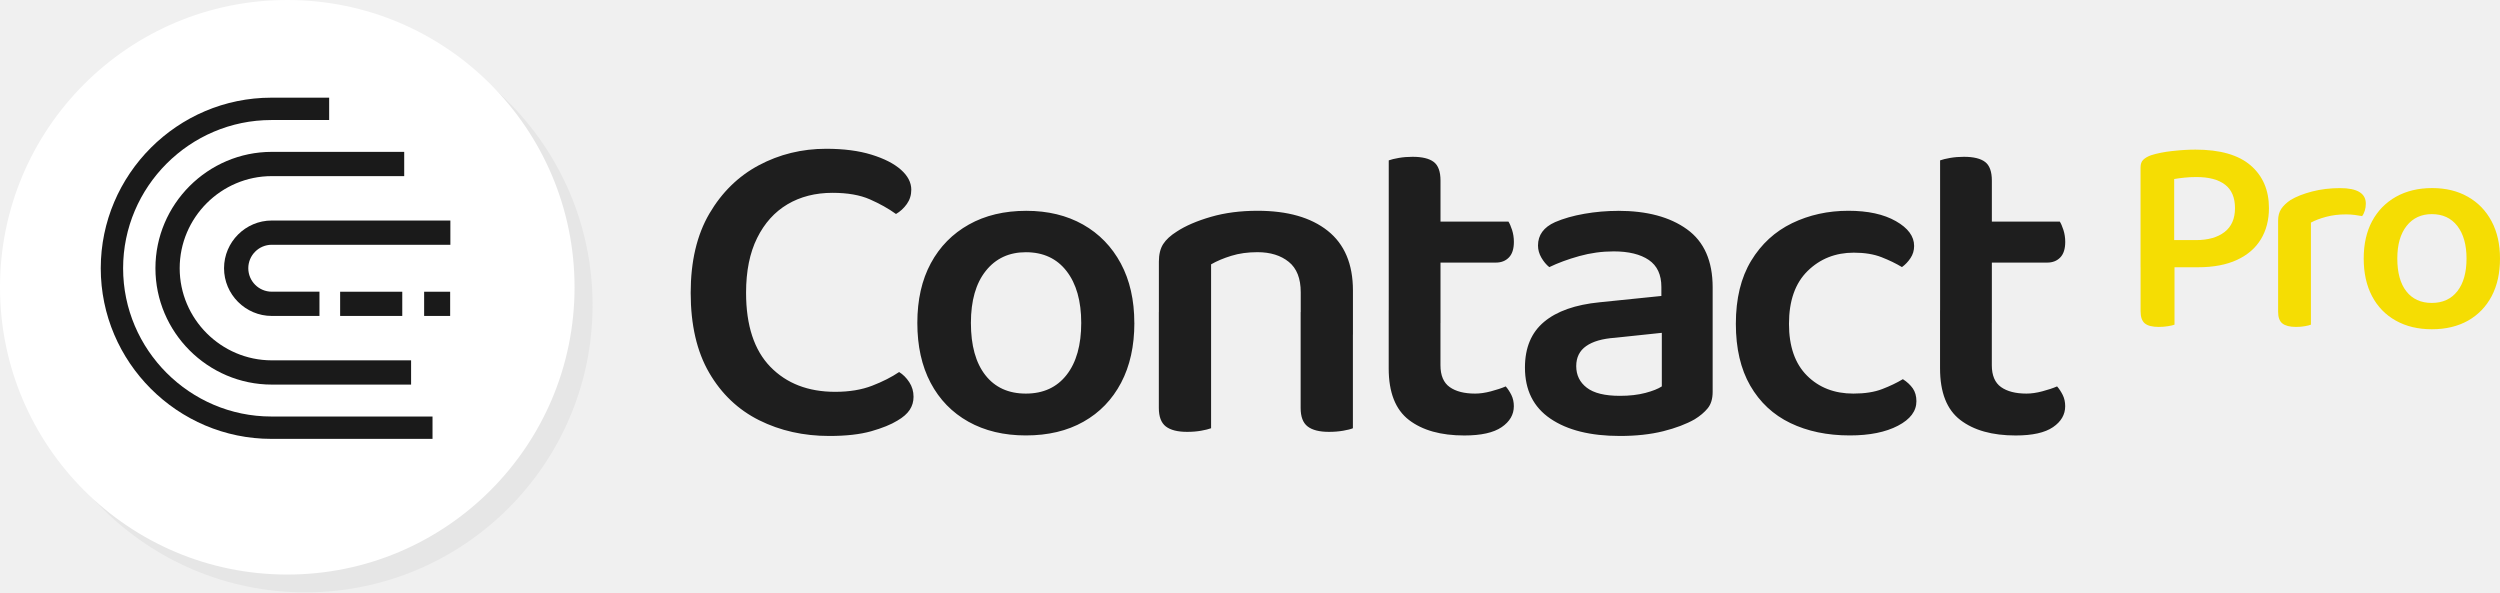
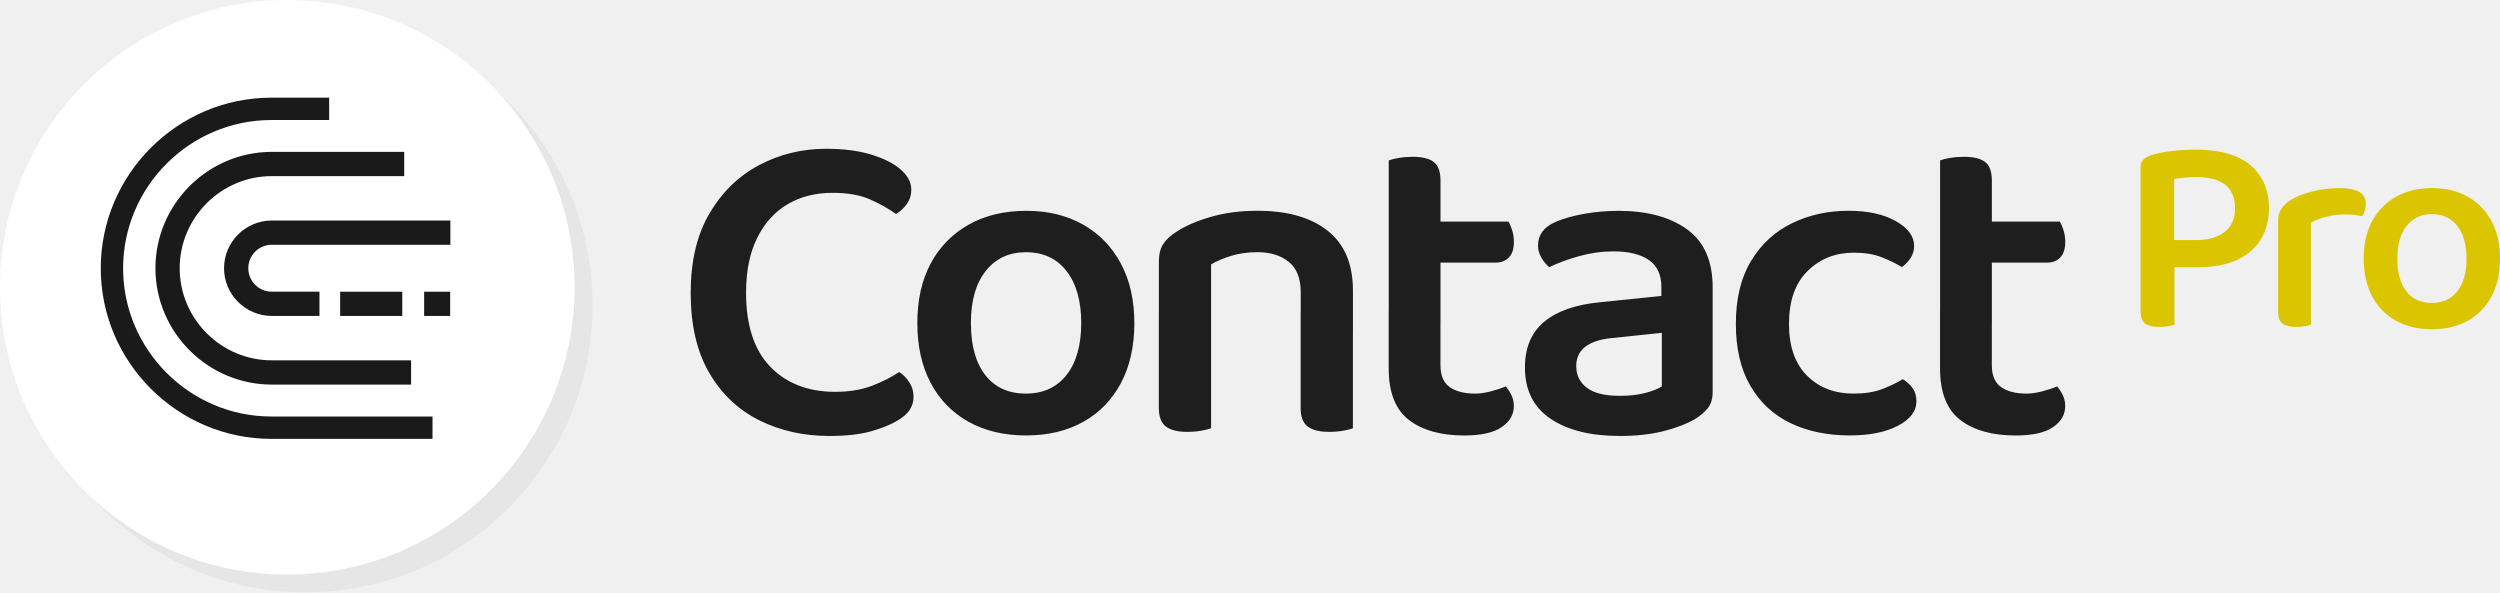
<svg xmlns="http://www.w3.org/2000/svg" xml:space="preserve" width="39.691mm" height="9.404mm" version="1.1" style="shape-rendering:geometricPrecision; text-rendering:geometricPrecision; image-rendering:optimizeQuality; fill-rule:evenodd; clip-rule:evenodd" viewBox="0 0 566.97 134.33">
  <defs>
    <style type="text/css">
   
    .fil4 {fill:#1A1A1A}
    .fil2 {fill:#E6E6E6}
    .fil3 {fill:white}
    .fil0 {fill:#1E1E1E;fill-rule:nonzero}
-     .fil1 {fill:#F5DD03;fill-rule:nonzero}
+     .fil1 {fill:#DBC500;fill-rule:nonzero}
   
  </style>
  </defs>
  <g id="Layer_x0020_1">
    <path class="fil0" d="M206.67 43.01l0 0c0,1.23 -0.34,2.31 -1.02,3.27 -0.68,0.95 -1.5,1.7 -2.45,2.25 -1.7,-1.23 -3.68,-2.33 -5.92,-3.32 -2.25,-0.99 -5.07,-1.48 -8.48,-1.48 -3.88,0 -7.28,0.87 -10.21,2.6 -2.93,1.74 -5.22,4.29 -6.89,7.66 -1.67,3.37 -2.5,7.5 -2.5,12.4 0,7.42 1.84,13.02 5.51,16.8 3.68,3.78 8.58,5.67 14.7,5.67 3.2,0 5.99,-0.46 8.37,-1.38 2.38,-0.92 4.43,-1.96 6.13,-3.11 0.88,0.54 1.65,1.31 2.3,2.3 0.65,0.99 0.97,2.09 0.97,3.32 0,1.09 -0.29,2.08 -0.87,2.96 -0.58,0.88 -1.51,1.7 -2.81,2.45 -1.43,0.88 -3.4,1.68 -5.92,2.4 -2.52,0.71 -5.68,1.07 -9.49,1.07 -5.85,0 -11.16,-1.19 -15.93,-3.57 -4.76,-2.38 -8.54,-5.97 -11.33,-10.77 -2.79,-4.8 -4.19,-10.84 -4.19,-18.12 0,-7.15 1.41,-13.14 4.24,-17.97 2.83,-4.83 6.57,-8.49 11.23,-10.97 4.66,-2.48 9.75,-3.73 15.26,-3.73 3.95,0 7.37,0.44 10.26,1.33 2.89,0.89 5.12,2.03 6.69,3.42 1.57,1.39 2.35,2.91 2.35,4.54zm50.59 30.22l0 0c0,5.24 -1,9.77 -3.01,13.58 -2.01,3.81 -4.85,6.76 -8.53,8.83 -3.68,2.08 -8.03,3.11 -13.07,3.11 -4.97,0 -9.31,-1.04 -13.02,-3.11 -3.71,-2.08 -6.57,-5.02 -8.58,-8.83 -2.01,-3.81 -3.01,-8.34 -3.01,-13.58 0,-5.24 1.02,-9.75 3.06,-13.53 2.04,-3.78 4.92,-6.7 8.63,-8.78 3.71,-2.08 8.05,-3.11 13.02,-3.11 4.9,0 9.19,1.04 12.86,3.11 3.68,2.08 6.53,5.02 8.58,8.83 2.04,3.81 3.06,8.31 3.06,13.48zm-24.61 -16.03l0 0c-3.81,0 -6.84,1.41 -9.09,4.24 -2.25,2.82 -3.37,6.76 -3.37,11.79 0,5.11 1.09,9.05 3.27,11.84 2.18,2.79 5.24,4.19 9.19,4.19 3.95,0 7.03,-1.41 9.24,-4.24 2.21,-2.82 3.32,-6.76 3.32,-11.79 0,-4.97 -1.11,-8.88 -3.32,-11.74 -2.21,-2.86 -5.29,-4.29 -9.24,-4.29zm74.18 8.68l0 10 -11.84 0 0 -9.6c0,-3.13 -0.9,-5.43 -2.71,-6.89 -1.8,-1.46 -4.17,-2.2 -7.1,-2.2 -2.18,0 -4.15,0.27 -5.92,0.82 -1.77,0.54 -3.3,1.19 -4.6,1.94l0 15.93 -11.84 0 0 -16.54c0,-1.63 0.32,-2.96 0.97,-3.98 0.65,-1.02 1.69,-1.97 3.11,-2.86 1.97,-1.29 4.54,-2.4 7.71,-3.32 3.16,-0.92 6.69,-1.38 10.57,-1.38 6.81,0 12.12,1.51 15.93,4.54 3.81,3.03 5.72,7.54 5.72,13.53zm-44.01 4.9l11.84 0 0 26.34c-0.54,0.2 -1.29,0.39 -2.25,0.56 -0.95,0.17 -2.01,0.26 -3.17,0.26 -2.18,0 -3.79,-0.41 -4.85,-1.23 -1.05,-0.82 -1.58,-2.21 -1.58,-4.19l0 -21.75zm32.16 0l11.84 0 0 26.34c-0.48,0.2 -1.21,0.39 -2.2,0.56 -0.99,0.17 -2.06,0.26 -3.22,0.26 -2.18,0 -3.8,-0.41 -4.85,-1.23 -1.06,-0.82 -1.58,-2.21 -1.58,-4.19l0 -21.75zm19.96 -0.41l11.74 0 0 12.46c0,2.31 0.7,3.96 2.09,4.95 1.4,0.99 3.32,1.48 5.77,1.48 1.09,0 2.28,-0.17 3.57,-0.51 1.29,-0.34 2.42,-0.71 3.37,-1.12 0.48,0.54 0.9,1.19 1.28,1.94 0.37,0.75 0.56,1.6 0.56,2.55 0,1.91 -0.92,3.49 -2.76,4.75 -1.84,1.26 -4.66,1.89 -8.47,1.89 -5.31,0 -9.5,-1.17 -12.56,-3.52 -3.06,-2.35 -4.59,-6.25 -4.59,-11.69l0 -13.17zm7.05 -10.82l0 -9.29 20.11 0c0.27,0.41 0.54,1.04 0.82,1.89 0.27,0.85 0.41,1.75 0.41,2.71 0,1.57 -0.37,2.74 -1.12,3.52 -0.75,0.78 -1.74,1.17 -2.96,1.17l-17.25 0zm4.7 13.68l-11.74 0 0 -36.86c0.54,-0.2 1.31,-0.39 2.3,-0.56 0.99,-0.17 2.03,-0.25 3.11,-0.25 2.18,0 3.78,0.39 4.8,1.17 1.02,0.78 1.53,2.19 1.53,4.24l0 32.26zm40.69 16.54l0 0c2.18,0 4.1,-0.22 5.77,-0.66 1.67,-0.44 2.91,-0.94 3.73,-1.48l0 -12.15 -10.62 1.12c-2.86,0.2 -5.04,0.83 -6.54,1.89 -1.5,1.05 -2.25,2.57 -2.25,4.54 0,2.04 0.8,3.68 2.4,4.9 1.6,1.23 4.1,1.84 7.51,1.84zm-0.41 -41.96l0 0c6.53,0 11.74,1.39 15.62,4.19 3.88,2.79 5.82,7.18 5.82,13.17l0 23.69c0,1.57 -0.37,2.81 -1.12,3.73 -0.75,0.92 -1.74,1.75 -2.96,2.5 -1.91,1.09 -4.29,1.99 -7.15,2.71 -2.86,0.71 -6.13,1.07 -9.8,1.07 -6.67,0 -11.93,-1.31 -15.77,-3.93 -3.85,-2.62 -5.77,-6.48 -5.77,-11.59 0,-4.49 1.45,-7.95 4.34,-10.36 2.89,-2.42 7.1,-3.9 12.61,-4.44l13.99 -1.43 0 -2.04c0,-2.79 -0.95,-4.83 -2.86,-6.13 -1.91,-1.29 -4.56,-1.94 -7.96,-1.94 -2.65,0 -5.26,0.36 -7.81,1.07 -2.55,0.71 -4.82,1.55 -6.79,2.5 -0.68,-0.54 -1.28,-1.26 -1.79,-2.14 -0.51,-0.88 -0.77,-1.8 -0.77,-2.76 0,-2.38 1.29,-4.15 3.88,-5.31 1.91,-0.82 4.12,-1.45 6.64,-1.89 2.52,-0.44 5.07,-0.66 7.66,-0.66zm53.45 9.49l0 0c-4.15,0 -7.64,1.38 -10.46,4.14 -2.82,2.76 -4.24,6.76 -4.24,12 0,5.11 1.36,9.02 4.08,11.74 2.72,2.72 6.23,4.08 10.52,4.08 2.59,0 4.76,-0.34 6.53,-1.02 1.77,-0.68 3.34,-1.43 4.7,-2.25 0.95,0.61 1.7,1.31 2.25,2.09 0.54,0.78 0.82,1.75 0.82,2.91 0,2.25 -1.39,4.1 -4.19,5.56 -2.79,1.46 -6.43,2.2 -10.92,2.2 -5.11,0 -9.6,-0.94 -13.48,-2.81 -3.88,-1.87 -6.91,-4.7 -9.09,-8.47 -2.18,-3.78 -3.27,-8.46 -3.27,-14.04 0,-5.72 1.16,-10.48 3.47,-14.29 2.31,-3.81 5.41,-6.65 9.29,-8.53 3.88,-1.87 8.13,-2.81 12.76,-2.81 4.42,0 8.01,0.78 10.77,2.35 2.76,1.57 4.14,3.44 4.14,5.62 0,1.02 -0.27,1.94 -0.82,2.76 -0.54,0.82 -1.19,1.5 -1.94,2.04 -1.36,-0.82 -2.91,-1.57 -4.65,-2.25 -1.74,-0.68 -3.83,-1.02 -6.28,-1.02zm19.56 13.07l11.74 0 0 12.46c0,2.31 0.7,3.96 2.09,4.95 1.4,0.99 3.32,1.48 5.77,1.48 1.09,0 2.28,-0.17 3.57,-0.51 1.29,-0.34 2.42,-0.71 3.37,-1.12 0.48,0.54 0.9,1.19 1.28,1.94 0.37,0.75 0.56,1.6 0.56,2.55 0,1.91 -0.92,3.49 -2.76,4.75 -1.84,1.26 -4.66,1.89 -8.47,1.89 -5.31,0 -9.5,-1.17 -12.56,-3.52 -3.06,-2.35 -4.59,-6.25 -4.59,-11.69l0 -13.17zm7.05 -10.82l0 -9.29 20.11 0c0.27,0.41 0.54,1.04 0.82,1.89 0.27,0.85 0.41,1.75 0.41,2.71 0,1.57 -0.37,2.74 -1.12,3.52 -0.75,0.78 -1.74,1.17 -2.96,1.17l-17.25 0zm4.7 13.68l-11.74 0 0 -36.86c0.54,-0.2 1.31,-0.39 2.3,-0.56 0.99,-0.17 2.03,-0.25 3.11,-0.25 2.18,0 3.78,0.39 4.8,1.17 1.02,0.78 1.53,2.19 1.53,4.24l0 32.26z" />
    <path class="fil1" d="M493.08 54.45l4.94 0c2.74,0 4.9,-0.61 6.48,-1.83 1.58,-1.22 2.37,-3.03 2.37,-5.42 0,-2.39 -0.75,-4.17 -2.25,-5.32 -1.5,-1.15 -3.65,-1.73 -6.48,-1.73 -0.94,0 -1.84,0.04 -2.69,0.13 -0.86,0.09 -1.65,0.19 -2.37,0.32l0 13.85zm5.39 6.16l-13.02 0 0 -22.64c0,-0.77 0.21,-1.36 0.64,-1.76 0.43,-0.41 1.01,-0.74 1.73,-1 1.33,-0.43 2.93,-0.75 4.81,-0.96 1.88,-0.21 3.64,-0.32 5.26,-0.32 5.6,0 9.78,1.2 12.54,3.59 2.76,2.39 4.14,5.62 4.14,9.68 0,2.69 -0.61,5.05 -1.83,7.06 -1.22,2.01 -3.02,3.57 -5.42,4.68 -2.39,1.11 -5.34,1.67 -8.85,1.67zm-13.02 -3.46l7.7 0 0 16.48c-0.34,0.13 -0.84,0.25 -1.51,0.35 -0.66,0.11 -1.36,0.16 -2.08,0.16 -1.45,0 -2.5,-0.27 -3.14,-0.8 -0.64,-0.53 -0.96,-1.44 -0.96,-2.73l0 -13.47zm38.64 -6.67l0 9.04 -7.44 0 0 -9.49c0,-1.07 0.24,-1.96 0.71,-2.66 0.47,-0.71 1.18,-1.38 2.12,-2.02 1.28,-0.77 2.91,-1.41 4.87,-1.92 1.97,-0.51 4.08,-0.77 6.35,-0.77 3.89,0 5.84,1.18 5.84,3.53 0,0.56 -0.08,1.08 -0.23,1.57 -0.15,0.49 -0.35,0.91 -0.61,1.25 -0.43,-0.09 -0.97,-0.17 -1.64,-0.26 -0.66,-0.09 -1.34,-0.13 -2.02,-0.13 -1.62,0 -3.12,0.18 -4.49,0.55 -1.37,0.36 -2.52,0.8 -3.46,1.31zm-7.44 6.35l7.44 0.45 0 16.35c-0.34,0.13 -0.81,0.25 -1.41,0.35 -0.6,0.11 -1.26,0.16 -1.99,0.16 -1.37,0 -2.38,-0.26 -3.05,-0.77 -0.66,-0.51 -0.99,-1.39 -0.99,-2.63l0 -13.92zm50.32 1.8l0 0c0,3.29 -0.63,6.14 -1.89,8.53 -1.26,2.39 -3.05,4.24 -5.35,5.55 -2.31,1.3 -5.05,1.96 -8.21,1.96 -3.12,0 -5.85,-0.65 -8.18,-1.96 -2.33,-1.3 -4.13,-3.15 -5.39,-5.55 -1.26,-2.39 -1.89,-5.24 -1.89,-8.53 0,-3.29 0.64,-6.12 1.92,-8.5 1.28,-2.37 3.09,-4.21 5.42,-5.52 2.33,-1.3 5.06,-1.96 8.18,-1.96 3.08,0 5.77,0.65 8.08,1.96 2.31,1.3 4.11,3.15 5.39,5.55 1.28,2.39 1.92,5.22 1.92,8.47zm-15.46 -10.07l0 0c-2.4,0 -4.3,0.89 -5.71,2.66 -1.41,1.78 -2.12,4.25 -2.12,7.41 0,3.21 0.68,5.69 2.05,7.44 1.37,1.75 3.29,2.63 5.77,2.63 2.48,0 4.41,-0.89 5.8,-2.66 1.39,-1.78 2.08,-4.25 2.08,-7.41 0,-3.12 -0.7,-5.58 -2.08,-7.38 -1.39,-1.8 -3.33,-2.69 -5.8,-2.69z" />
    <path class="fil2" d="M69.24 4.04c35.98,0 65.15,29.17 65.15,65.15 0,35.98 -29.17,65.15 -65.15,65.15 -35.98,0 -65.15,-29.17 -65.15,-65.15 0,-35.98 29.17,-65.15 65.15,-65.15z" />
    <path class="fil3" d="M65.15 0c35.98,0 65.15,29.17 65.15,65.15 0,35.98 -29.17,65.15 -65.15,65.15 -35.98,0 -65.15,-29.17 -65.15,-65.15 0,-35.98 29.17,-65.15 65.15,-65.15z" />
    <path class="fil4" d="M93.23 87.22l-31.59 0c-14.51,0 -26.39,-11.88 -26.39,-26.39 0,-14.51 11.88,-26.39 26.39,-26.39l30.03 0 0 5.5 -30.03 0c-11.49,0 -20.89,9.4 -20.89,20.89 0,11.49 9.4,20.89 20.89,20.89l31.59 0 0 5.5z" />
    <path class="fil4" d="M72.45 71.65l-10.82 0c-5.95,0 -10.82,-4.87 -10.82,-10.82 0,-5.95 4.87,-10.82 10.82,-10.82l40.51 0 0 5.5 -40.51 0c-2.93,0 -5.32,2.39 -5.32,5.32 0,2.93 2.39,5.32 5.32,5.32l10.82 0 0 5.5z" />
    <polygon class="fil4" points="96.19,71.65 96.19,66.16 102.09,66.16 102.09,71.65 " />
    <polygon class="fil4" points="77.14,71.65 77.14,66.16 91.23,66.16 91.23,71.65 " />
    <path class="fil4" d="M98.09 99.53l-36.55 0c-21.28,0 -38.69,-17.41 -38.69,-38.69 0,-21.28 17.41,-38.69 38.69,-38.69l13.11 0 0 5.07 -13.11 0c-18.49,0 -33.62,15.13 -33.62,33.62 0,18.49 15.13,33.62 33.62,33.62l36.55 0 0 5.07z" />
  </g>
</svg>
